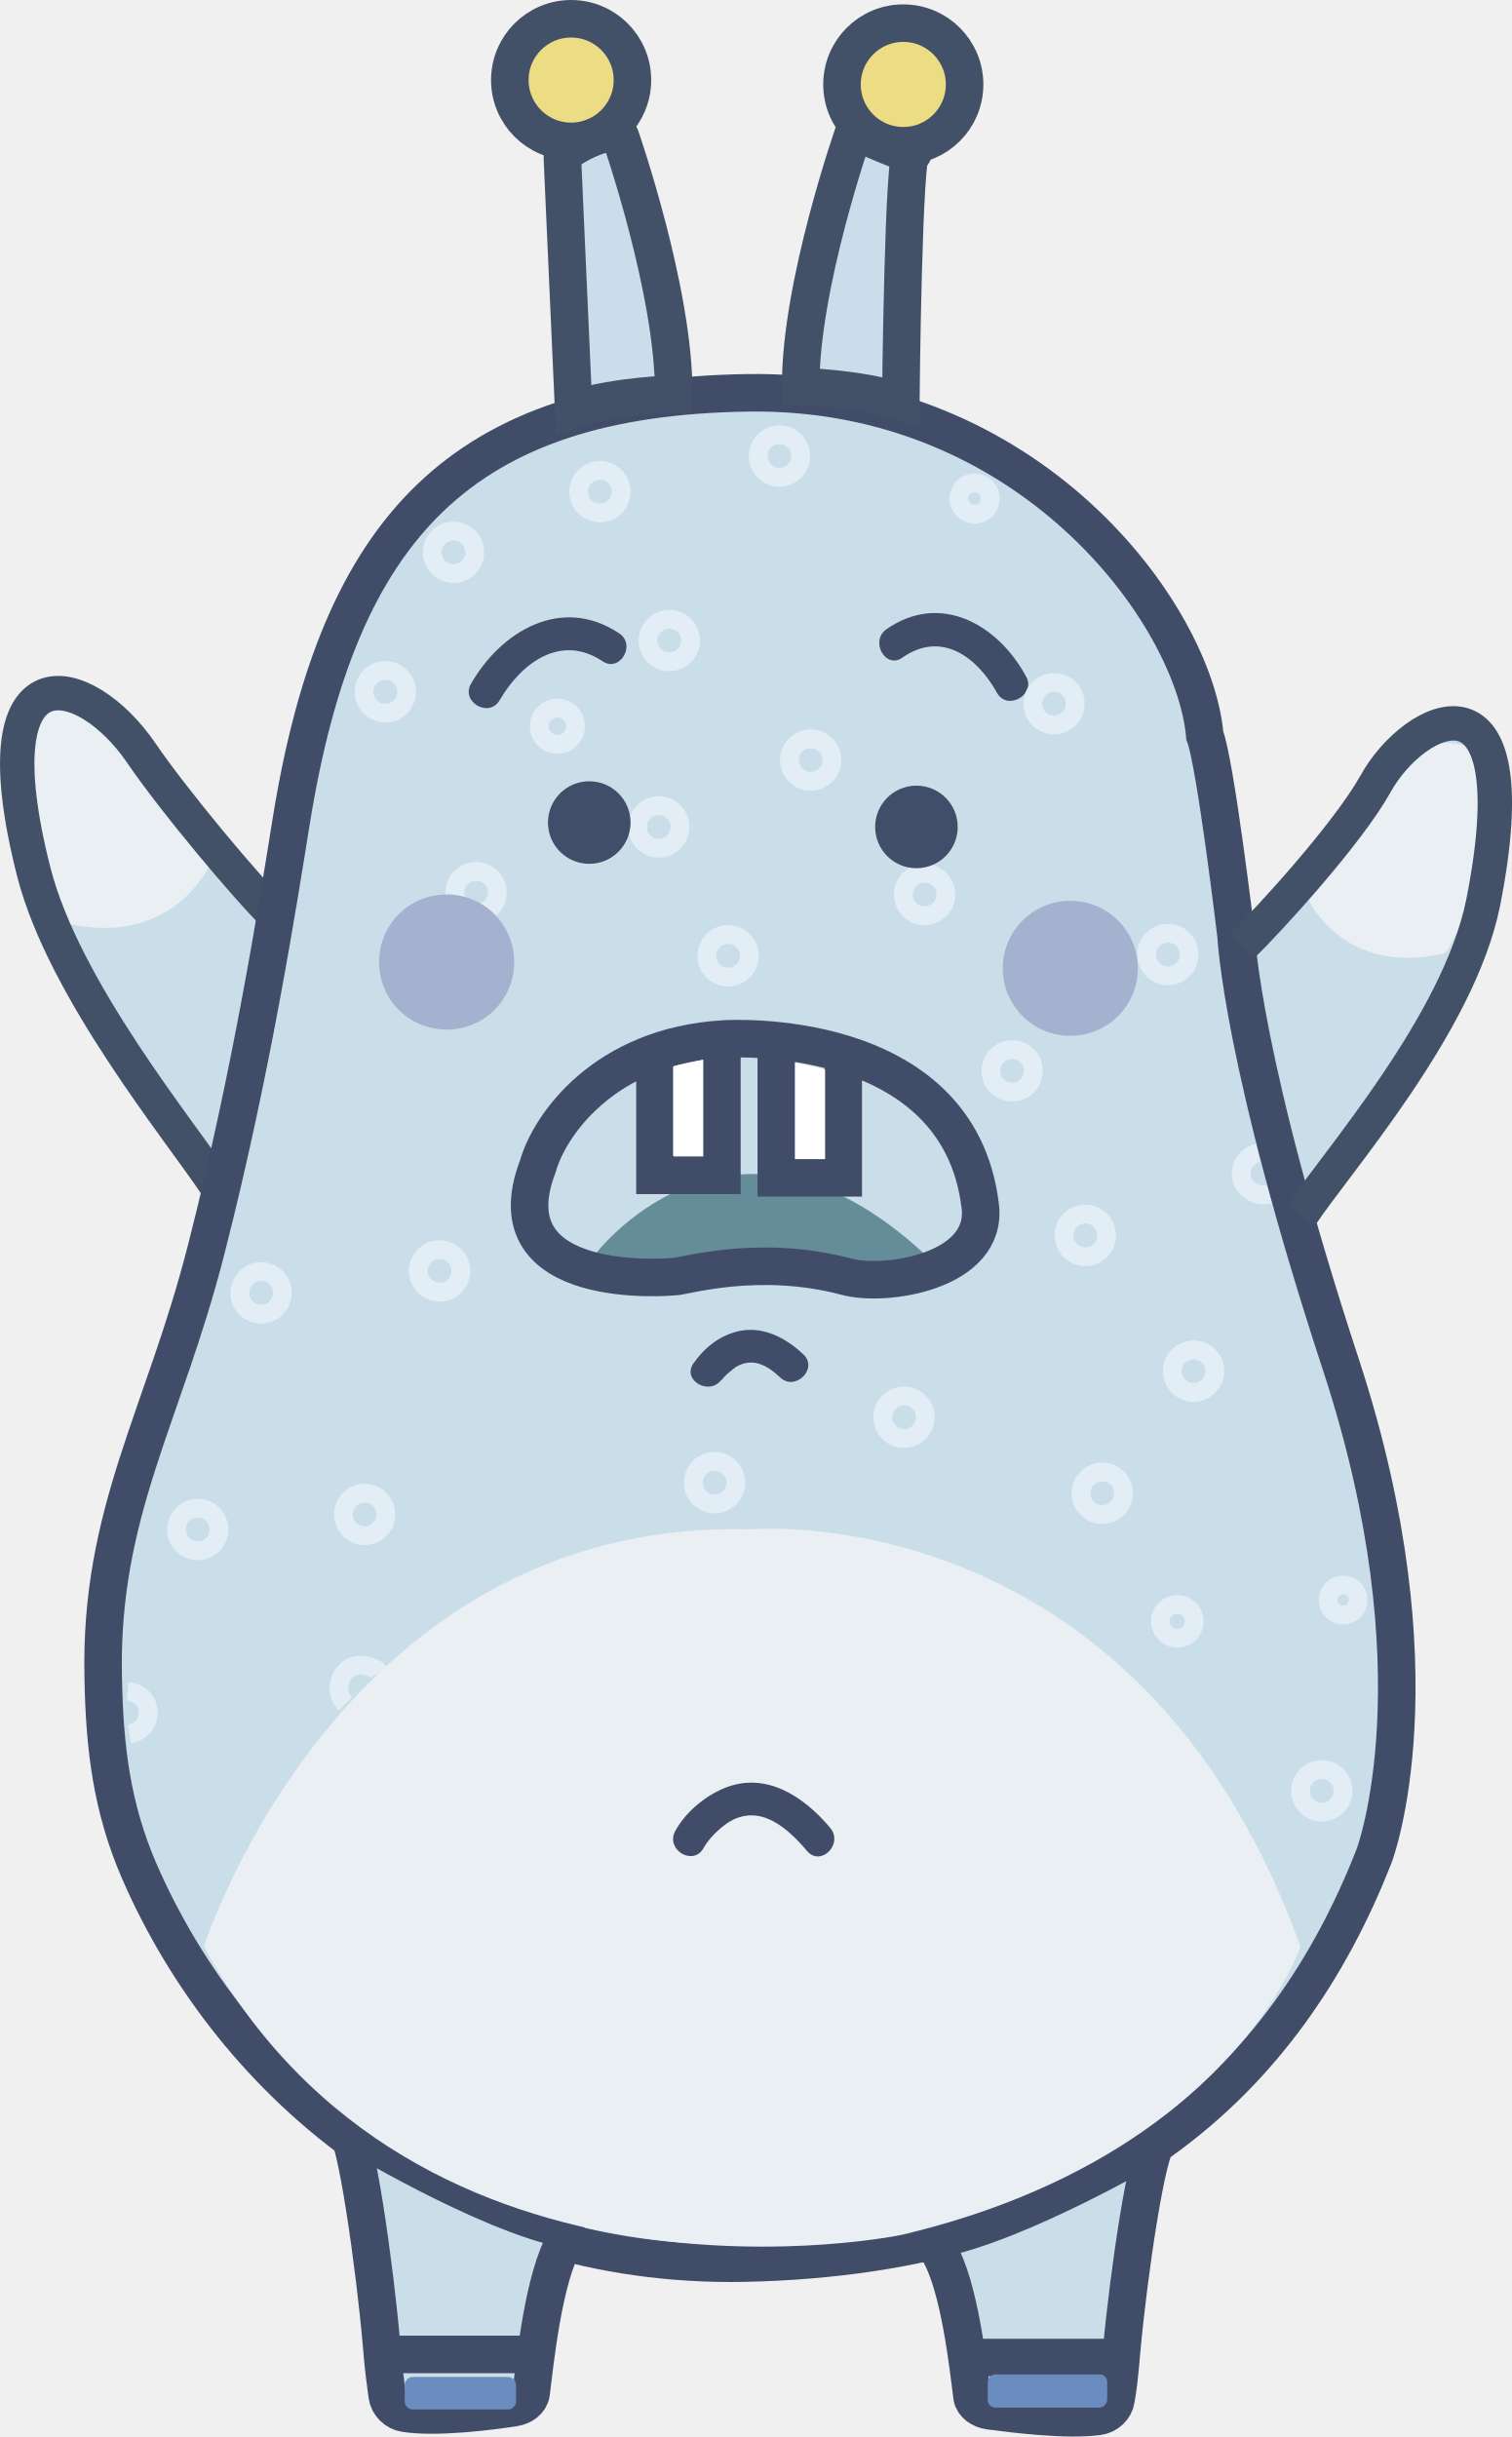
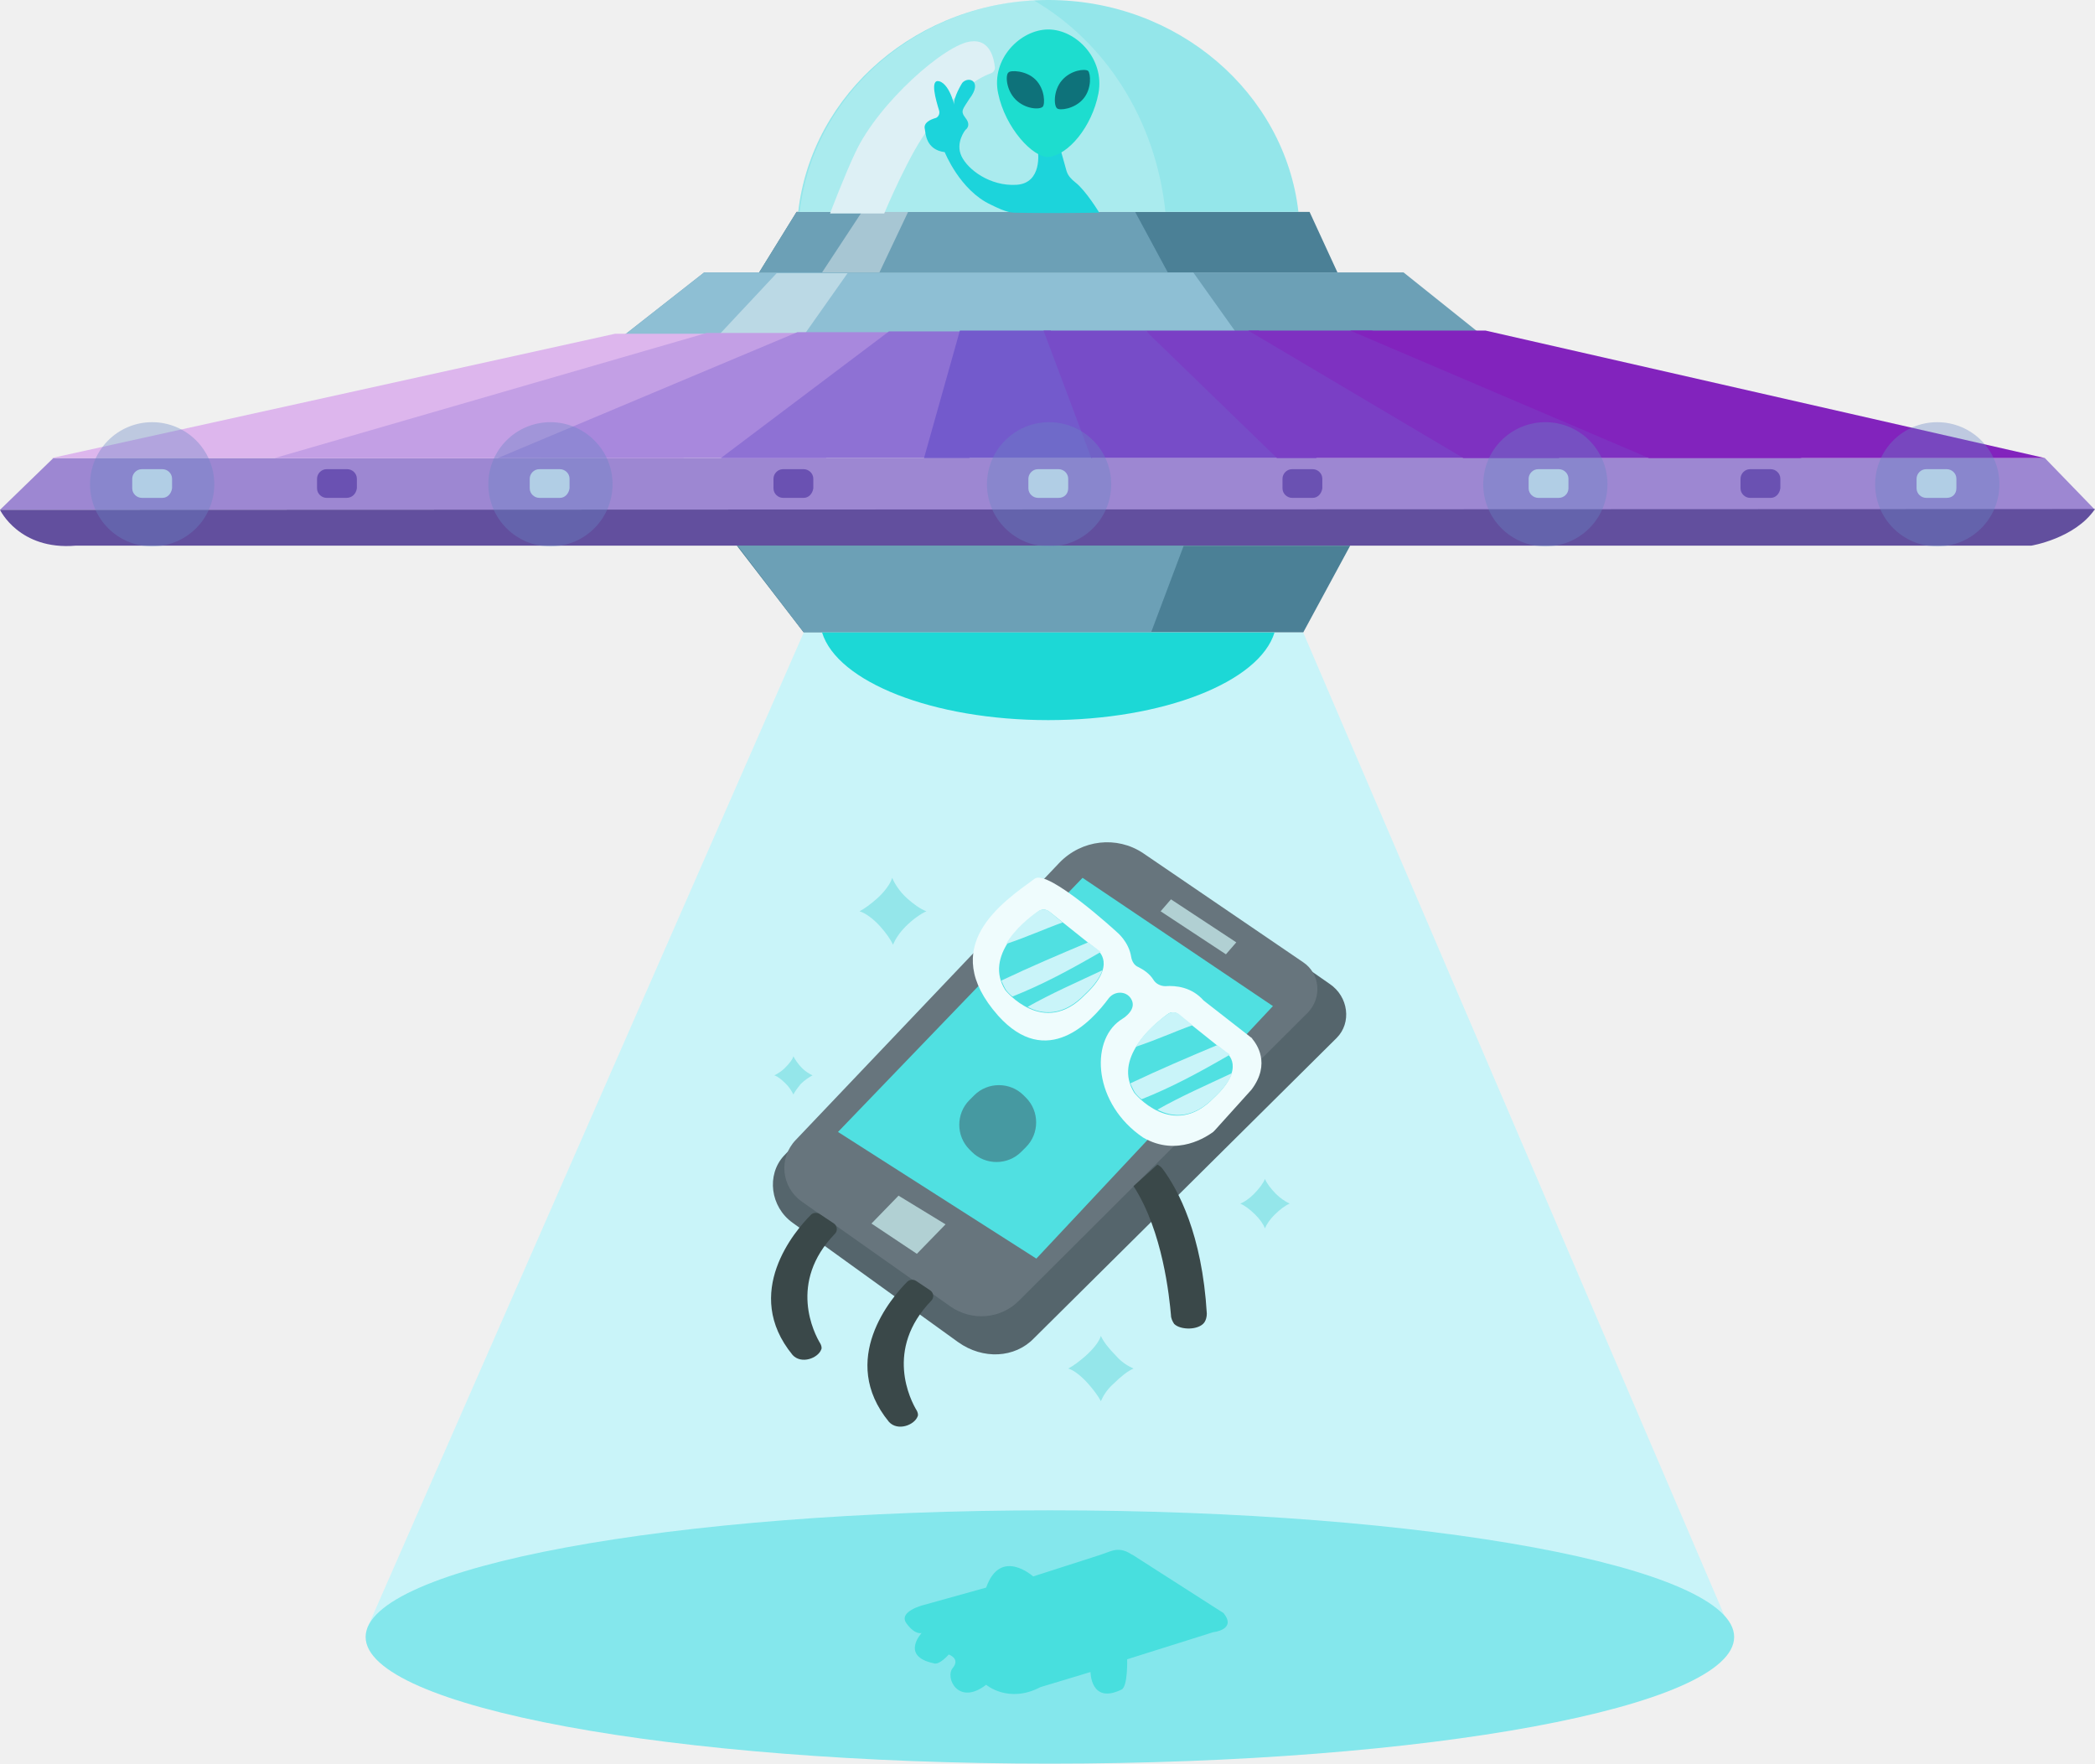
- <svg xmlns="http://www.w3.org/2000/svg" version="1.1" id="图层_1" x="0px" y="0px" viewBox="0 0 241.7 389.6" style="enable-background:new 0 0 241.7 389.6;" xml:space="preserve">
-   <style type="text/css">
- .st0{fill:#CADEE9;}
- .st1{fill:#E9EFF3;}
- .st2{fill:none;stroke:#435168;stroke-width:5.5;stroke-miterlimit:10;}
- .st3{fill:#89B2C0;}
- .st4{fill:#CADEE9;stroke:#414D68;stroke-width:6;stroke-miterlimit:10;}
- .st5{fill:#648C99;}
- .st6{fill:#ECDD85;stroke:#435168;stroke-width:6;stroke-miterlimit:10;}
- .st7{fill:#CADDEA;stroke:#435168;stroke-width:6;stroke-miterlimit:10;}
- .st8{fill:#6B8CBE;}
- .st9{fill:#414D68;}
- .st10{fill:none;stroke:#E3EDF6;stroke-width:3;stroke-miterlimit:10;}
- .st11{fill:none;stroke:#414D68;stroke-width:6;stroke-miterlimit:10;}
- .st12{fill:none;stroke:#E3EDF6;stroke-miterlimit:10;}
- .st13{fill:#A4B2CF;}
- .st14{fill:#414E69;}
- .st15{fill:#FFFFFF;}
- </style>
+ <svg xmlns="http://www.w3.org/2000/svg" version="1.1" id="layer_1" x="0px" y="0px" viewBox="0 0 263 221.4" style="enable-background:new 0 0 263 221.4;" xml:space="preserve">
+   <style type="text/css">.st0{fill:#6CA0B6;}.st1{fill:#8EBFD4;}.st2{fill:#BBD9E5;}.st3{fill:#4B8096;}.st4{fill:#A7C6D3;}.st5{fill:#94E6EA;}.st6{opacity:0.33;fill:#D7F5F7;}.st7{fill:#DDF0F5;}.st8{fill:#9D87D2;}.st9{fill:#DCF8F9;}.st10{fill:#6A51B2;}.st11{fill:#624F9E;}.st12{fill:#C9F4F9;}.st13{fill:#1CD8D6;}.st14{fill:#84E7EC;}.st15{fill:#55656C;}.st16{fill:#67757D;}.st17{fill:#50E0E1;}.st18{fill:#4699A1;}.st19{fill:#B1D0D3;}.st20{fill:#EFFCFD;}.st21{fill:#3A4849;}.st22{fill:#DDB6ED;}.st23{fill:#C39FE5;}.st24{fill:#A888DD;}.st25{fill:#8E71D4;}.st26{fill:#735ACC;}.st27{fill:#774CC8;}.st28{fill:#7A3FC5;}.st29{fill:#7E31C1;}.st30{fill:#8223BD;}.st31{fill:#48DFDE;}.st32{opacity:0.37;fill:#6886C3;}.st33{fill:#1CD4DB;}.st34{fill:#1DDDCF;}.st35{fill:#0E727A;}</style>
+   <polygon class="st0" points="88.4,34.2 78.2,42.2 186.2,42.2 176.2,34.2 " />
+   <polygon class="st1" points="88.4,34.2 78.2,42.2 155.5,42.2 149.8,34.2 " />
+   <polygon class="st2" points="97.5,34.3 90.2,42.1 100.9,42.1 106.4,34.3 " />
+   <polygon class="st3" points="100,26.6 95.3,34.2 167.9,34.2 164.4,26.6 " />
+   <polygon class="st0" points="100,26.6 95.3,34.2 146.6,34.2 142.5,26.6 " />
+   <polygon class="st4" points="108.2,26.6 103.2,34.2 110.4,34.2 114,26.6 " />
+   <path class="st5" d="M163,26.6C161.3,11.7,147.9,0,131.6,0s-29.7,11.7-31.4,26.6H163z" />
  <g>
-     <polygon class="st0" points="224.9,119.7 217,131.8 209.2,141.2 200.7,149.3 197.9,153.1 201.9,174.6 207.1,191.1 209.2,192.6  219.1,179.5 233.4,155.8 239.8,134 237.7,121.6 233.9,118 225.8,118 " />
-     <polygon class="st0" points="17.6,114.9 25.5,127 33.3,136.3 41.8,144.4 44.6,148.3 40.6,169.8 35.5,186.2 33.3,187.8 23.4,174.7  9.1,150.9 2.7,129.2 4.8,116.8 8.6,113.1 16.7,113.1 " />
-     <path class="st1" d="M33.1,139.1c-1.9,3.3-8.3,11.6-22.1,8.6c-0.5-0.1-0.9-0.4-1-0.7c-1.9-3.6-11.9-23.2-6.5-31.4 c0,0,3.7-5.3,11.8-1.9c1.3,0.6,2.4,1.5,2.9,2.6c1.8,3.8,6.5,13.7,14.5,20.6C33.3,137.4,33.6,138.3,33.1,139.1z" />
-     <path class="st2" d="M44.1,146.5c-4.7-4.6-16.4-18.6-21.5-26.1c-9-13.2-26.5-17.6-17.2,19c4.8,18.8,23.4,41.4,29.1,50" />
-     <polygon class="st3" points="101.7,172.9 94.7,174.6 87.4,183.1 87.4,195.6 90.4,200.5 105.9,203.2 120.9,203.8 139.4,202.7  148.3,201.3 154.4,196 155.7,187.7 149.1,176.7 133.9,168.3 115.4,167 102.1,169.4 " />
-     <path class="st4" d="M192.6,117.6c-1.7-19.5-28.1-55.5-73.1-54.8c-45.7,0.7-65.3,21.4-72.9,68.2c-2.2,13.7-6.4,40.5-13.6,68.6 c-6.8,26.8-17.1,42.1-16.5,68.6c0.2,11.3,1.4,20.8,5.7,30.8c15.1,34.8,49.5,63.7,96.8,62.8c57.2-1.2,86.6-29,100.7-65.2 c0,0,10.9-28.8-5.3-78.3c-15.9-48.4-16.8-68.7-16.8-68.7S194.3,121.9,192.6,117.6z" />
-     <path class="st5" d="M94.7,201.1c0.1-0.2,21.7-29.6,53-0.7c-11.9,4.3-12,1.4-16.3,0.6c-0.6-0.1-1.1-0.2-1.6-0.3 c-2.8-0.4-10.4-1.3-19.7,0.7c-0.2,0-0.5,0.1-0.7,0.2C106.3,202.5,97.9,202.5,94.7,201.1z" />
-     <circle class="st6" cx="144.4" cy="13.5" r="9.8" />
-     <path class="st7" d="M136.5,21.1c0,0-8.6,24.5-8.5,40.7c0,0,9,0.2,16,2.4c0,0,0.4-41.5,1.8-39.9C147.2,25.9,136.7,20.9,136.5,21.1z " />
-     <circle class="st6" cx="91.3" cy="12.8" r="9.8" />
-     <path class="st1" d="M209.4,144.3c1.8,3.2,7.9,11.1,21.1,8.2c0.4-0.1,0.8-0.4,1-0.7c1.8-3.4,11.4-22.2,6.2-30.1 c0,0-3.6-5.1-11.3-1.8c-1.3,0.5-2.3,1.4-2.8,2.5c-1.7,3.6-6.2,13.1-13.8,19.7C209.2,142.7,209,143.5,209.4,144.3z" />
-     <path class="st7" d="M99.2,21.9c0,0,8.6,24.7,8.5,41.1c0,0-9,0.2-16,2.4c0,0-1.7-38.2-1.8-40.2C89.9,23.9,98.4,19.6,99.2,21.9z" />
-     <path class="st2" d="M198.4,151.4c4.7-4.6,17.1-18.2,21.5-26.1c6.2-11.2,25-20.4,17.2,19c-3.9,19.4-23.4,41.4-29.1,50" />
-     <path class="st2" d="M200.9,162.3" />
-     <path class="st2" d="M206,183.9" />
-     <path class="st4" d="M179.3,375.8c1.1-12.2,4.1-32.6,5.8-33.4c1.5-0.8-18.8,11.3-32.8,15c-1.8,0.5-3.3,0.8-2.3,2.4 c3.4,5.5,4.8,18.8,5.4,23.4c0.2,1.2,1.4,2,2.7,2.2c3.8,0.5,12.5,1.6,17.5,0.9c1.4-0.2,2.6-1.3,2.8-2.7 C178.7,382,179,379.5,179.3,375.8z" />
-     <line class="st4" x1="154.7" y1="376.9" x2="178.7" y2="376.9" />
-     <path class="st8" d="M175.8,384.9h-16.7c-0.6,0-1.2-0.5-1.2-1.2v-2.9c0-0.6,0.5-1.2,1.2-1.2h16.7c0.6,0,1.2,0.5,1.2,1.2v2.9 C176.9,384.3,176.4,384.9,175.8,384.9z" />
-     <path class="st4" d="M61,374.9c-1.1-12.7-4.1-33.8-5.8-34.7c-1.5-0.8,18.8,11.7,32.8,15.6c1.8,0.5,3.3,0.8,2.3,2.5 c-3.4,5.7-4.8,19.5-5.4,24.3c-0.2,1.3-1.4,2.1-2.7,2.3c-3.8,0.6-12.5,1.7-17.5,0.9c-1.4-0.2-2.6-1.4-2.8-2.8 C61.7,381.4,61.3,378.8,61,374.9z" />
-     <line class="st4" x1="85.7" y1="376.4" x2="61.7" y2="376.4" />
-     <path class="st8" d="M66,385.2h15.2c0.7,0,1.3-0.6,1.3-1.3v-2.6c0-0.7-0.6-1.3-1.3-1.3H66c-0.7,0-1.3,0.6-1.3,1.3v2.6 C64.7,384.6,65.3,385.2,66,385.2z" />
+     <path class="st6" d="M100.4,26.6h45.9C145.1,15,138.7,5.2,129.7,0C114.4,1,102,12.3,100.4,26.6z" />
+   </g>
+   <path class="st7" d="M124.4,9.2c0.3-0.1,0.5-0.4,0.5-0.7c-0.1-1.1-0.6-3.6-3-3.3c-3.2,0.3-11.6,7.7-14.5,13.9c-1.3,2.7-3.2,7.7-3.2,7.7h6.8c0,0,3.3-7.9,5.7-10.8C116.7,15.9,120.3,10.7,124.4,9.2z" />
+   <polygon class="st8" points="263,64 0,64 6.7,57.5 256.7,57.5 " />
+   <path class="st9" d="M20.4,62.5h-2.6c-0.6,0-1.2-0.5-1.2-1.2v-1.2c0-0.6,0.5-1.2,1.2-1.2h2.6c0.6,0,1.2,0.5,1.2,1.2v1.2C21.5,62,21,62.5,20.4,62.5z" />
+   <path class="st9" d="M70.3,62.5h-2.6c-0.6,0-1.2-0.5-1.2-1.2v-1.2c0-0.6,0.5-1.2,1.2-1.2h2.6c0.6,0,1.2,0.5,1.2,1.2v1.2C71.4,62,70.9,62.5,70.3,62.5z" />
+   <path class="st9" d="M132.9,62.5h-2.6c-0.6,0-1.2-0.5-1.2-1.2v-1.2c0-0.6,0.5-1.2,1.2-1.2h2.6c0.6,0,1.2,0.5,1.2,1.2v1.2C134.1,62,133.6,62.5,132.9,62.5z" />
+   <path class="st9" d="M195.7,62.5h-2.6c-0.6,0-1.2-0.5-1.2-1.2v-1.2c0-0.6,0.5-1.2,1.2-1.2h2.6c0.6,0,1.2,0.5,1.2,1.2v1.2C196.9,62,196.3,62.5,195.7,62.5z" />
+   <path class="st9" d="M244.4,62.5h-2.6c-0.6,0-1.2-0.5-1.2-1.2v-1.2c0-0.6,0.5-1.2,1.2-1.2h2.6c0.6,0,1.2,0.5,1.2,1.2v1.2C245.6,62,245.1,62.5,244.4,62.5z" />
+   <path class="st10" d="M43.5,62.5H41c-0.6,0-1.2-0.5-1.2-1.2v-1.2c0-0.6,0.5-1.2,1.2-1.2h2.6c0.6,0,1.2,0.5,1.2,1.2v1.2C44.7,62,44.2,62.5,43.5,62.5z" />
+   <path class="st10" d="M100.9,62.5h-2.6c-0.6,0-1.2-0.5-1.2-1.2v-1.2c0-0.6,0.5-1.2,1.2-1.2h2.6c0.6,0,1.2,0.5,1.2,1.2v1.2C102,62,101.5,62.5,100.9,62.5z" />
+   <path class="st10" d="M164.8,62.5h-2.6c-0.6,0-1.2-0.5-1.2-1.2v-1.2c0-0.6,0.5-1.2,1.2-1.2h2.6c0.6,0,1.2,0.5,1.2,1.2v1.2C165.9,62,165.4,62.5,164.8,62.5z" />
+   <path class="st10" d="M222.3,62.5h-2.6c-0.6,0-1.2-0.5-1.2-1.2v-1.2c0-0.6,0.5-1.2,1.2-1.2h2.6c0.6,0,1.2,0.5,1.2,1.2v1.2C223.4,62,222.9,62.5,222.3,62.5z" />
+   <path class="st11" d="M0,64c0,0,2.4,5.1,9.5,4.5l245.5,0c0,0,5.5-0.9,8-4.6L0,64z" />
+   <polygon class="st3" points="92.5,68.5 100.9,79.4 163.6,79.4 169.5,68.5 " />
+   <polygon class="st0" points="92.6,68.5 100.9,79.4 144.5,79.4 148.6,68.5 " />
+   <polygon class="st12" points="100.9,79.4 46.1,204.4 216.6,203.1 163.6,79.4 " />
+   <path class="st13" d="M103.2,79.4c1.9,6.2,13.9,11,28.4,11c14.5,0,26.5-4.8,28.4-11H103.2z" />
+   <ellipse class="st14" cx="131.8" cy="205.5" rx="85.9" ry="15.9" />
+   <g>
+     <path class="st15" d="M120.3,168.5l-20.8-15c-2.8-2-3.3-6-1.1-8.4l34.7-36.4c2.9-3,7.7-3.4,11.4-0.8l22.4,15.6 c2.4,1.6,2.8,4.9,0.9,6.8L129.8,168C127.4,170.5,123.4,170.7,120.3,168.5z" />
+     <path class="st16" d="M119.3,164l-18.7-13.2c-2.5-1.8-2.9-5.4-0.7-7.7l33.1-34.8c2.8-2.9,7.2-3.4,10.5-1.2l20.1,13.7 c2.1,1.4,2.4,4.4,0.6,6.3L128,163.2C125.7,165.6,122,165.9,119.3,164z" />
+     <polygon class="st17" points="130.1,158 105.2,142.1 135.9,110.2 159.8,126.3  " />
+     <path class="st18" d="M122,144.6l-0.3-0.3c-1.7-1.7-1.7-4.5,0-6.2l0.6-0.6c1.7-1.7,4.5-1.7,6.2,0l0.3,0.3c1.7,1.7,1.7,4.5,0,6.2 l-0.6,0.6C126.5,146.3,123.7,146.3,122,144.6z" />
+     <polygon class="st19" points="115.1,157.4 109.4,153.6 112.8,150.1 118.7,153.7  " />
+     <path class="st20" d="M142.1,125.6c-0.5-1.2-2.1-1.3-2.9-0.3c-2.2,3-7.8,9-13.9,2.2c-7.7-8.7,0.5-14.2,4.6-17.2 c1.7-1.2,10.3,6.7,10.3,6.7s1.5,1.2,1.8,3.1c0.1,0.6,0.4,1.1,0.9,1.3c0.6,0.3,1.4,0.8,1.9,1.6c0.3,0.5,0.9,0.8,1.5,0.8 c1.3-0.1,3.3,0.1,4.8,1.8l5.9,4.6c0.1,0.1,0.2,0.1,0.2,0.2c0.5,0.6,2.4,3.1-0.1,6.4l-4.6,5.1c-0.1,0.1-0.1,0.1-0.2,0.2 c-0.7,0.5-4.5,3.2-8.8,0.7c-6.2-4.2-6.7-12-2.9-14.7C142.1,127.2,142.4,126.3,142.1,125.6z" />
    <g>
-       <g>
-         <path class="st9" d="M79.9,111.9c3.5-6,9.8-10.6,16.4-6.2c2.8,1.9,5.5-2.7,2.6-4.5c-9.1-6-18.7-0.4-23.6,8.1 C73.6,112.2,78.2,114.9,79.9,111.9L79.9,111.9z" />
-       </g>
+       <path class="st17" d="M130.4,114.4c-1.9,1.4-6.9,5.6-4.2,9.9c0,0,4.8,6,10,0.6c4.1-3.8,1.6-5.6,1.6-5.6l-6-4.8  C131.3,114.1,130.8,114.1,130.4,114.4z" />
+       <path class="st12" d="M131.7,114.4c-0.4-0.3-1-0.3-1.4,0c-1,0.7-2.9,2.2-4,4.1c2.7-0.9,4.6-1.8,7.1-2.7L131.7,114.4z" />
+       <path class="st12" d="M137.8,119.2l-1.2-0.9c-3.8,1.6-7.1,3-10.9,4.8c0.1,0.2,0.4,0.9,0.6,1.2c0,0,0.4,0.5,0.8,0.8  c3.8-1.5,7.3-3.4,11.1-5.6C137.9,119.3,137.8,119.2,137.8,119.2z" />
+       <path class="st12" d="M136.2,124.8c1.3-1.2,1.9-2.2,2.2-3c-3.4,1.6-6.4,2.9-9.4,4.6C130.9,127.4,133.5,127.6,136.2,124.8z" />
    </g>
-     <path class="st1" d="M32.6,311.2c0,0,21.7-68.4,87.2-66.7c0,0,62-5.8,88.1,66.7c0,0-11.2,33.5-63.4,46 C144.5,357.3,66.7,373.5,32.6,311.2z" />
+     <path class="st17" d="M146.6,127.3c-1.9,1.4-6.9,5.6-4.2,9.9c0,0,4.8,6,10,0.6c4.1-3.8,1.6-5.6,1.6-5.6l-6-4.8 C147.6,127,147,127,146.6,127.3z" />
    <g>
-       <g>
-         <path class="st9" d="M115.4,220.5c0.2-0.3-0.1,0.1-0.1,0.2c0.2-0.2,0.3-0.4,0.5-0.6c0.6-0.6,1.2-1.1,1.9-1.6 c2.6-1.5,4.9-0.3,7,1.7c2.4,2.3,6.2-1.4,3.7-3.7c-3.3-3.1-7.5-5-11.9-3.2c-2.3,0.9-4.2,2.6-5.6,4.6 C108.9,220.6,113.4,223.3,115.4,220.5L115.4,220.5z" />
-       </g>
+       <path class="st12" d="M148,127.3c-0.4-0.3-1-0.3-1.4,0c-1,0.7-2.9,2.2-4,4.1c2.7-0.9,4.6-1.8,7.1-2.7L148,127.3z" />
+       <path class="st12" d="M154,132.1l-1.2-0.9c-3.8,1.6-7.1,3-10.9,4.8c0.1,0.2,0.4,0.9,0.6,1.2c0,0,0.4,0.5,0.8,0.8  c3.8-1.5,7.3-3.4,11.1-5.6C154.2,132.2,154,132.1,154,132.1z" />
+       <path class="st12" d="M152.5,137.7c1.3-1.2,1.9-2.2,2.2-3c-3.4,1.6-6.4,2.9-9.4,4.6C147.2,140.3,149.8,140.5,152.5,137.7z" />
    </g>
-     <g>
-       <g>
-         <path class="st9" d="M112.5,295.4c0.9-1.6,2.5-3.1,4-4.1c4.9-3,9.3,0.8,12.5,4.6c2.2,2.6,5.9-1.1,3.7-3.7c-4.2-5-10.3-9.1-17-6.3 c-3.1,1.3-6.2,3.9-7.8,6.9C106.4,295.8,110.9,298.4,112.5,295.4L112.5,295.4z" />
-       </g>
-     </g>
-     <g>
-       <g>
-         <path class="st9" d="M164,108.1c-4.5-8.3-13.7-13.5-22.3-7.5c-2.7,1.9-0.1,6.5,2.6,4.5c6.2-4.3,11.9-0.1,15.1,5.7 C161.1,113.7,165.7,111,164,108.1L164,108.1z" />
-       </g>
-     </g>
-     <circle class="st10" cx="124.6" cy="72.9" r="3.4" />
-     <circle class="st10" cx="155.8" cy="79.7" r="2.5" />
-     <circle class="st10" cx="95.9" cy="78.6" r="3.4" />
-     <circle class="st10" cx="72.5" cy="88.3" r="3.4" />
-     <circle class="st10" cx="107" cy="102.4" r="3.4" />
-     <circle class="st10" cx="129.6" cy="121.5" r="3.4" />
-     <circle class="st10" cx="89.1" cy="116.1" r="2.9" />
-     <circle class="st10" cx="61.6" cy="110.6" r="3.4" />
-     <circle class="st10" cx="105.3" cy="132.2" r="3.4" />
-     <circle class="st10" cx="76.1" cy="142.7" r="3.4" />
-     <circle class="st10" cx="116.4" cy="152.8" r="3.4" />
-     <circle class="st10" cx="147.8" cy="143" r="3.4" />
-     <circle class="st10" cx="186.7" cy="152.6" r="3.4" />
-     <circle class="st10" cx="168.5" cy="112.5" r="3.4" />
-     <circle class="st10" cx="161.8" cy="171.2" r="3.4" />
-     <circle class="st10" cx="173.5" cy="197.5" r="3.4" />
-     <circle class="st10" cx="190.8" cy="219.2" r="3.4" />
-     <path class="st10" d="M202.9,190.9c-1.8,0.5-3.9-0.6-4.4-2.5c-0.5-1.8,0.8-3.7,2.6-4.1" />
-     <ellipse transform="matrix(0.7841 -0.6207 0.6207 0.7841 -112.4193 188.486)" class="st10" cx="214.7" cy="255.8" rx="2.4" ry="2.4" />
-     <circle class="st10" cx="211.3" cy="286.3" r="3.4" />
-     <circle class="st10" cx="188.2" cy="259.2" r="2.7" />
-     <ellipse transform="matrix(0.7841 -0.6207 0.6207 0.7841 -110.113 160.9273)" class="st10" cx="176.2" cy="238.7" rx="3.4" ry="3.4" />
-     <ellipse transform="matrix(0.7841 -0.6207 0.6207 0.7841 -109.4428 138.5858)" class="st10" cx="144.5" cy="226.6" rx="3.4" ry="3.4" />
-     <ellipse transform="matrix(0.7841 -0.6207 0.6207 0.7841 -122.4205 122.0798)" class="st10" cx="114.2" cy="237" rx="3.4" ry="3.4" />
-     <ellipse transform="matrix(0.7841 -0.6207 0.6207 0.7841 -137.6934 88.4617)" class="st10" cx="58.3" cy="242.1" rx="3.4" ry="3.4" />
-     <ellipse transform="matrix(0.7841 -0.6207 0.6207 0.7841 -144.9272 72.4215)" class="st10" cx="31.6" cy="244.5" rx="3.4" ry="3.4" />
-     <ellipse transform="matrix(0.7841 -0.6207 0.6207 0.7841 -110.9777 87.4921)" class="st10" cx="70.3" cy="203.2" rx="3.4" ry="3.4" />
-     <ellipse transform="matrix(0.7841 -0.6207 0.6207 0.7841 -119.2585 70.5017)" class="st10" cx="41.7" cy="206.7" rx="3.4" ry="3.4" />
-     <path class="st11" d="M107.7,204.1c0,0-29.6,2.8-21.7-17.7c1.8-6.4,10.5-19.2,29.8-20.3c0,0,37.4-2.5,40.9,26.7 c1.3,10.5-15.2,13-21.4,11.3C121,200.3,109,204.2,107.7,204.1z" />
-     <g>
-       <path class="st10" d="M20.7,277.2c0.6-0.1,1.2-0.3,1.7-0.7c1.5-1.2,1.7-3.3,0.6-4.8c-0.7-0.8-1.6-1.2-2.6-1.3" />
-     </g>
-     <g>
-       <path class="st12" d="M79,146.1C77.4,146.9,79.2,146,79,146.1" />
-       <path class="st12" d="M80,143" />
-       <path class="st12" d="M71.9,143" />
-       <path class="st13" d="M78.8,145.9c-0.1,0.2-0.3,0.3-0.4,0.5C78.6,146.3,78.7,146.1,78.8,145.9c-1.8-1.7-4.3-2.8-7-2.9 c0,0.3-0.1,0.5,0,0.8c0-0.3,0-0.6,0-0.8c-0.1,0-0.3,0-0.4,0c-6,0-10.8,4.8-10.8,10.8s4.8,10.8,10.8,10.8c6,0,10.8-4.8,10.8-10.8 C82.2,150.7,80.9,147.9,78.8,145.9z" />
-     </g>
-     <g>
-       <path class="st10" d="M60.6,267.4c-0.5-0.8-2-1.1-2.7-1.2c-2.2-0.1-3.6,1.6-3.7,3.5c-0.1,1,0.3,2,1,2.7" />
-     </g>
-     <circle class="st13" cx="171.1" cy="154.8" r="10.8" />
-     <circle class="st14" cx="146.5" cy="132.2" r="6.6" />
-     <circle class="st14" cx="94.2" cy="131.5" r="6.6" />
-     <polyline class="st11" points="104.7,170.3 104.7,187.9 115.4,187.9 115.4,168.2 " />
-     <path class="st15" d="M112.4,169.4c0,0-4.4,0.9-4.8,1.1v14.3h4.8V169.4z" />
-     <polyline class="st11" points="134.8,170.7 134.8,188.3 124.1,188.3 124.1,168.6 " />
-     <path class="st15" d="M127.1,169.9c0,0,4.4,0.9,4.8,1.1v14.3h-4.8V169.9z" />
+     <polygon class="st19" points="153.9,119.8 145.7,114.4 147,112.9 155.2,118.3  " />
+     <path class="st21" d="M115,160.8c-0.3-0.2-0.8-0.2-1.1,0.1c-2,2-8.7,9.8-2.3,17.6c1.1,1.2,3.2,0.4,3.6-0.7c0.1-0.2,0-0.5-0.1-0.7 c-0.8-1.3-4.1-7.7,1.8-13.8c0.4-0.4,0.3-1-0.1-1.3L115,160.8z" />
+     <path class="st21" d="M102.9,152.4c-0.3-0.2-0.8-0.2-1.1,0.1c-2,2-8.7,9.8-2.3,17.6c1.1,1.2,3.2,0.4,3.6-0.7c0.1-0.2,0-0.5-0.1-0.7 c-0.8-1.3-4.1-7.7,1.8-13.8c0.4-0.4,0.3-1-0.1-1.3L102.9,152.4z" />
+     <path class="st21" d="M146,146.8c-0.2-0.3-0.5-0.5-0.7-0.6l-3,2.7c0,0,0,0,0,0c3.7,5.7,4.5,14,4.7,16.2c0,0.4,0.2,0.8,0.4,1.1 c0.8,0.8,3.1,0.8,3.8-0.2c0.2-0.3,0.3-0.7,0.3-1.1C150.9,154.9,147.9,149.4,146,146.8z" />
+   </g>
+   <path class="st5" d="M160.2,149.9c-0.7-0.7-1.2-1.4-1.4-1.9l0,0l0,0l0,0l0,0c-0.2,0.5-0.7,1.2-1.4,1.9c-0.6,0.6-1.2,1-1.7,1.2l0,0c0.5,0.2,1.2,0.7,1.9,1.4c0.6,0.6,1,1.2,1.2,1.7l0,0l0,0c0.2-0.5,0.6-1.1,1.2-1.7c0.7-0.7,1.4-1.2,1.9-1.4l0,0C161.3,150.8,160.7,150.4,160.2,149.9z" />
+   <path class="st5" d="M140.1,170.2c-0.9-0.9-1.6-1.8-1.9-2.5l0,0l0,0l0,0l0,0c-0.2,0.7-0.9,1.6-1.9,2.5c-0.8,0.7-1.6,1.3-2.2,1.6l0,0c0.7,0.2,1.6,0.9,2.5,1.9c0.7,0.8,1.3,1.6,1.6,2.2l0,0l0,0c0.3-0.7,0.8-1.5,1.6-2.2c0.9-0.9,1.8-1.6,2.5-1.9l0,0C141.6,171.5,140.8,171,140.1,170.2z" />
+   <path class="st5" d="M100.7,134.1c-0.5-0.5-0.9-1.1-1.1-1.5l0,0l0,0l0,0l0,0c-0.1,0.4-0.5,0.9-1.1,1.5c-0.4,0.4-0.9,0.7-1.3,0.9l0,0c0.4,0.1,0.9,0.5,1.5,1.1c0.4,0.4,0.7,0.9,0.9,1.3l0,0l0,0c0.2-0.4,0.5-0.8,0.9-1.3c0.5-0.5,1.1-0.9,1.5-1.1l0,0C101.6,134.8,101.1,134.5,100.7,134.1z" />
+   <path class="st5" d="M113.9,112.8c-1-0.9-1.6-1.9-1.9-2.6l0,0l0,0l0,0l0,0c-0.2,0.7-0.9,1.7-1.9,2.6c-0.8,0.7-1.6,1.3-2.2,1.6l0,0c0.7,0.2,1.7,0.9,2.6,1.9c0.7,0.8,1.3,1.6,1.6,2.3l0,0l0,0c0.3-0.7,0.8-1.5,1.6-2.3c0.9-0.9,1.9-1.6,2.6-1.9l0,0C115.5,114.1,114.7,113.5,113.9,112.8z" />
+   <g>
+     <polygon class="st22" points="77.2,41.9 6.5,57.5 67.8,57.5 90.6,41.9" />
+     <polygon class="st23" points="88.7,41.8 34.5,57.5 85.8,57.5 101.5,41.8" />
+     <polygon class="st24" points="100.1,41.7 62.5,57.5 103.7,57.5 112.5,41.7  " />
+     <polygon class="st25" points="111.6,41.6 90.5,57.5 121.7,57.5 123.5,41.6" />
+     <polygon class="st26" points="120.5,41.5 116,57.5 137.1,57.5 131.9,41.5" />
+     <polygon class="st27" points="131,41.5 137,57.5 165.3,57.5 143.8,41.5  " />
+     <polygon class="st28" points="143.8,41.5 160.3,57.5 195.8,57.5 158,41.5" />
+     <polygon class="st29" points="156.7,41.5 183.7,57.5 226.2,57.5 172.2,41.5  " />
+     <polygon class="st30" points="169.5,41.5 207,57.5 256.7,57.5 186.5,41.5  " />
+   </g>
+   <path class="st31" d="M139.5,194.7l-1.4,0.5l-8.4,2.7c0,0-4.1-3.7-5.9,1.4l-7.9,2.2c0,0-3.2,0.8-2.1,2.3s1.9,1.2,1.9,1.2s-2.7,2.9,1.5,3.8c0.7,0.3,1.9-1.1,1.9-1.1s1.5,0.5,0.5,1.7s0.7,4.8,4.2,2.1c0,0,2.8,2.4,6.8,0.3l6.3-1.9c0,0,0,4.1,3.9,2.2c0.8-0.4,0.7-3.8,0.7-3.8l10.8-3.4c0,0,3-0.3,1.3-2.4l-11.4-7.3C142,195.2,141.1,194.2,139.5,194.7z" />
+   <circle class="st32" cx="19.1" cy="60.8" r="7.8" />
+   <circle class="st32" cx="69.1" cy="60.8" r="7.8" />
+   <circle class="st32" cx="131.7" cy="60.8" r="7.8" />
+   <circle class="st32" cx="194" cy="60.8" r="7.8" />
+   <circle class="st32" cx="243.2" cy="60.8" r="7.8" />
+   <g>
+     <path class="st33" d="M130.3,19c0,0,0.6,4-2.7,4.2s-6.1-1.9-6.9-3.6s0.5-3.3,0.5-3.3s0.8-0.5,0-1.5c-0.7-0.9-0.3-1.1,0.5-2.4 c1.7-2.2-0.1-2.9-0.9-2c0,0-1.2,1.9-1,2.8s-0.4-2.6-1.9-3c-1.2-0.3-0.4,2.4,0,3.7c0.1,0.4-0.1,0.8-0.4,0.9 c-0.7,0.2-1.6,0.6-1.4,1.4c0.1,0.5,0.1,2.6,2.5,2.9c0,0,1.9,4.8,5.8,6.6c0.6,0.3,2,1,2.9,1c4.8,0.1,10.7,0,10.7,0s-1.7-2.8-3-3.8 c-0.5-0.4-0.9-0.8-1.1-1.4c-0.3-1.1-0.7-2.5-0.7-2.5S131.2,19.8,130.3,19z" />
+     <path class="st34" d="M137.9,11.7c-0.8,4.2-3.8,7.8-6.3,8c-1.9,0.1-5.4-3.6-6.3-8c-0.9-4.3,2.8-8,6.3-8S138.7,7.4,137.9,11.7z" />
+     <path class="st35" d="M130,10c1.2,1.2,1.2,3.1,0.9,3.4c-0.4,0.4-2.2,0.3-3.4-0.9s-1.3-3.1-0.9-3.4C126.8,8.8,128.8,8.8,130,10z" />
+     <path class="st35" d="M136,12.4c-1.1,1.3-3,1.5-3.3,1.2c-0.4-0.3-0.5-2.2,0.6-3.5s2.9-1.5,3.3-1.2C136.9,9.2,137.1,11.1,136,12.4z" />
  </g>
</svg>
